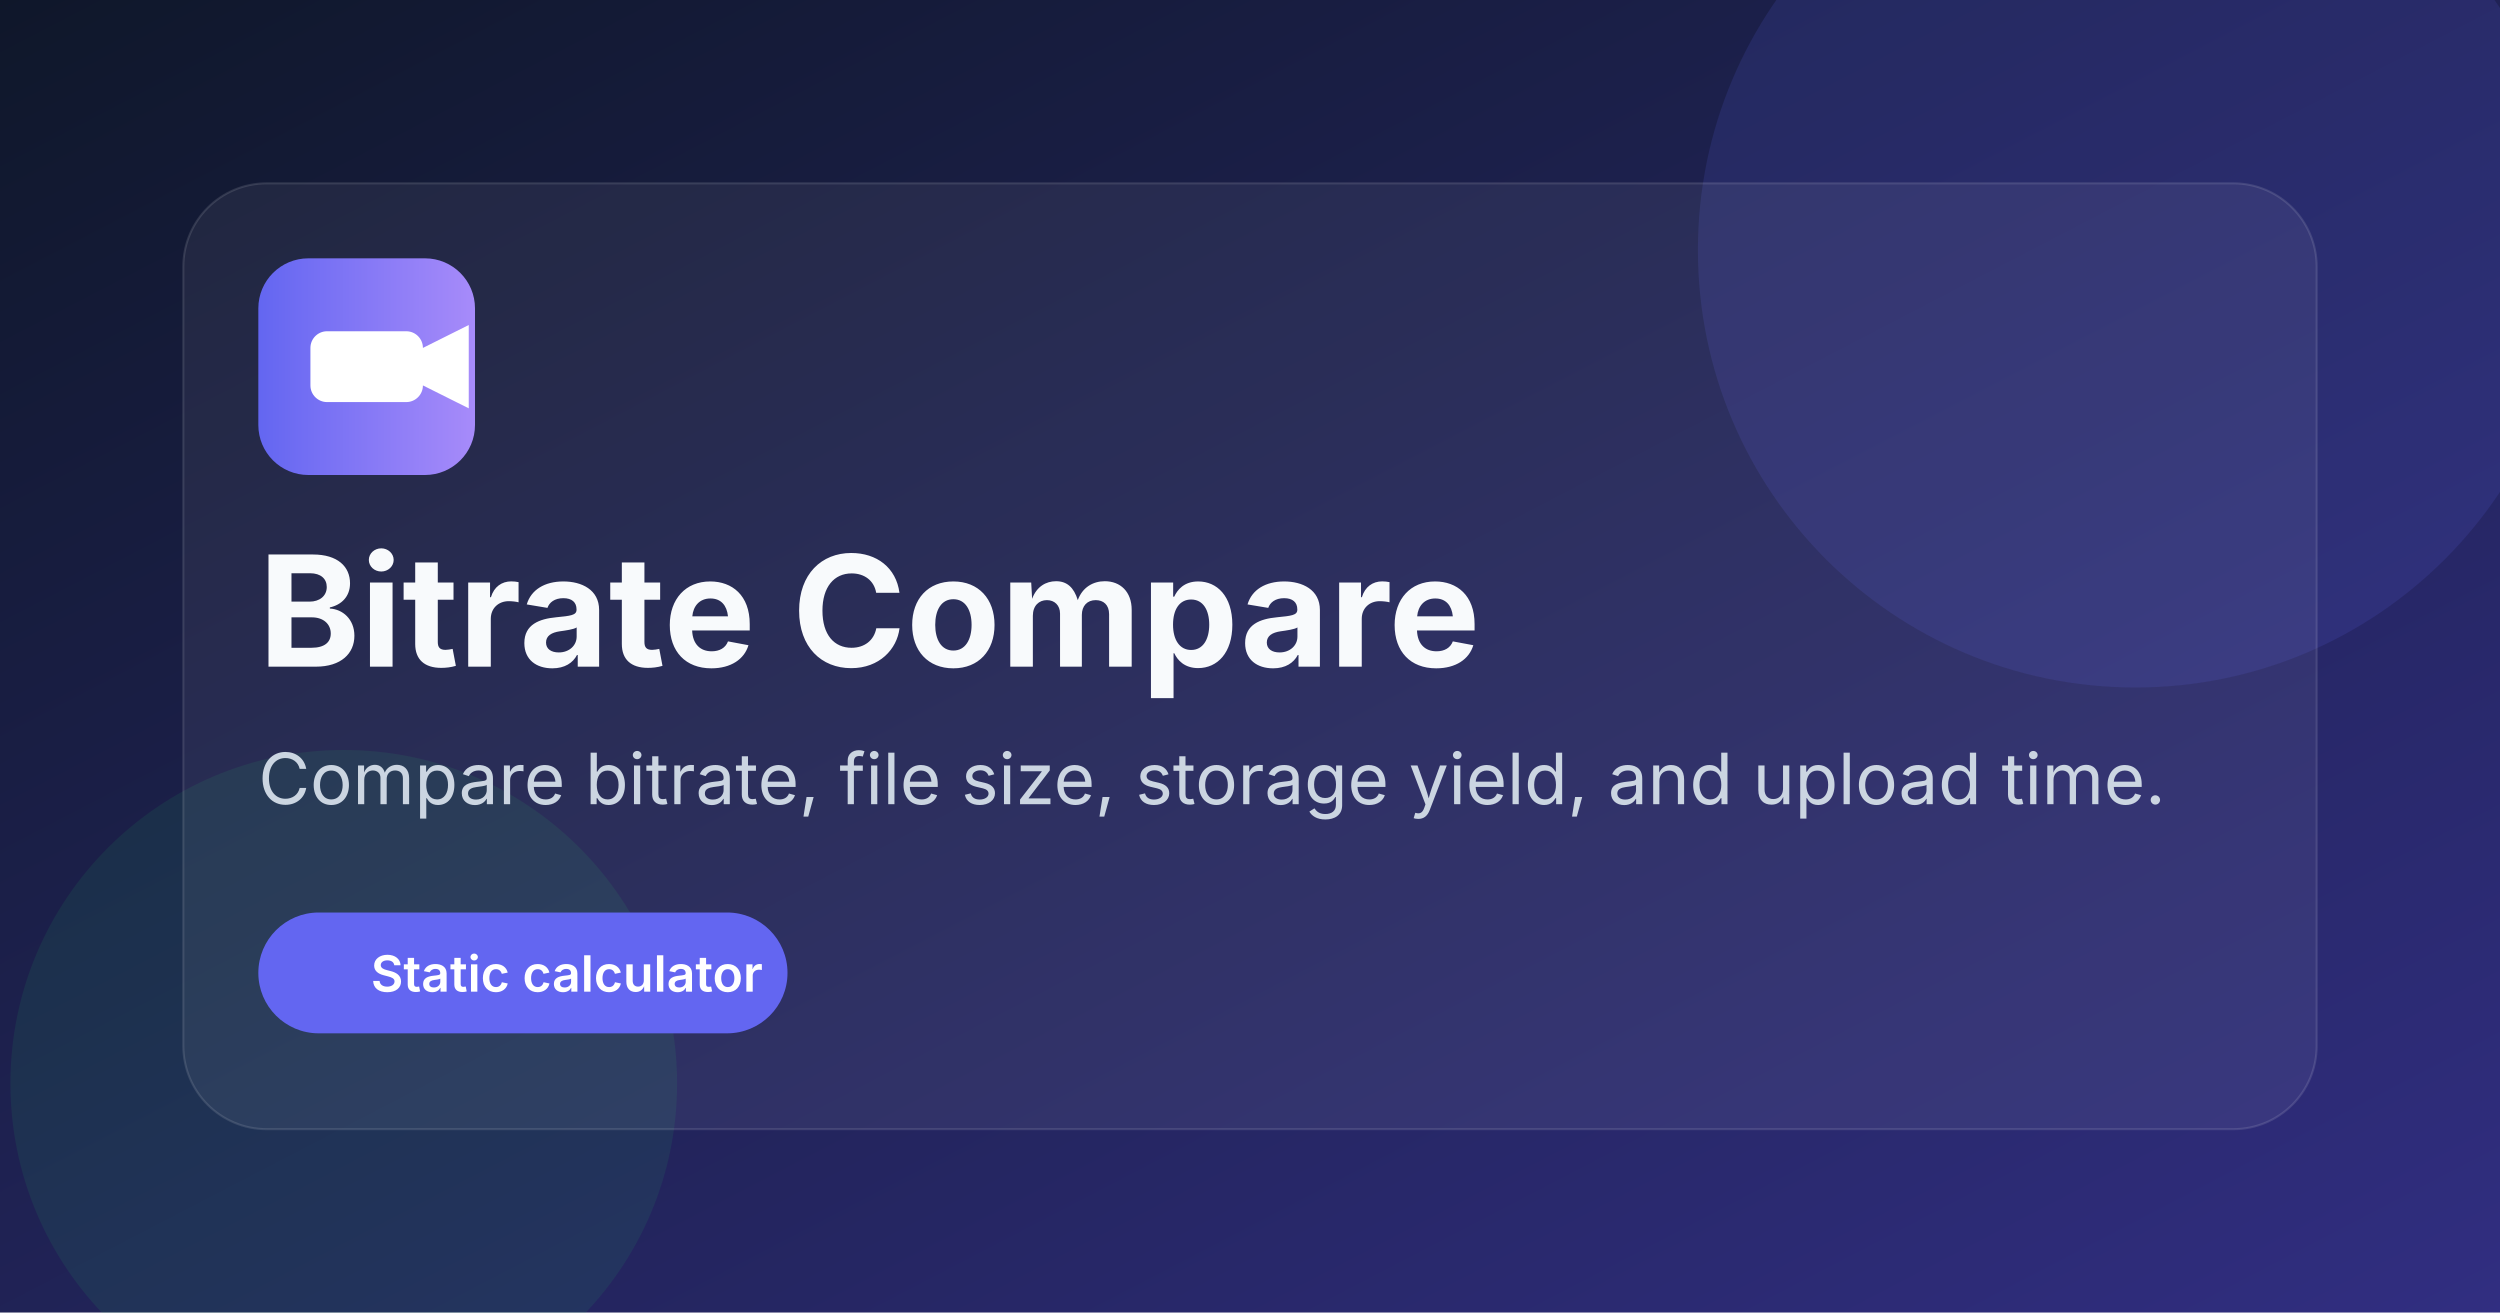
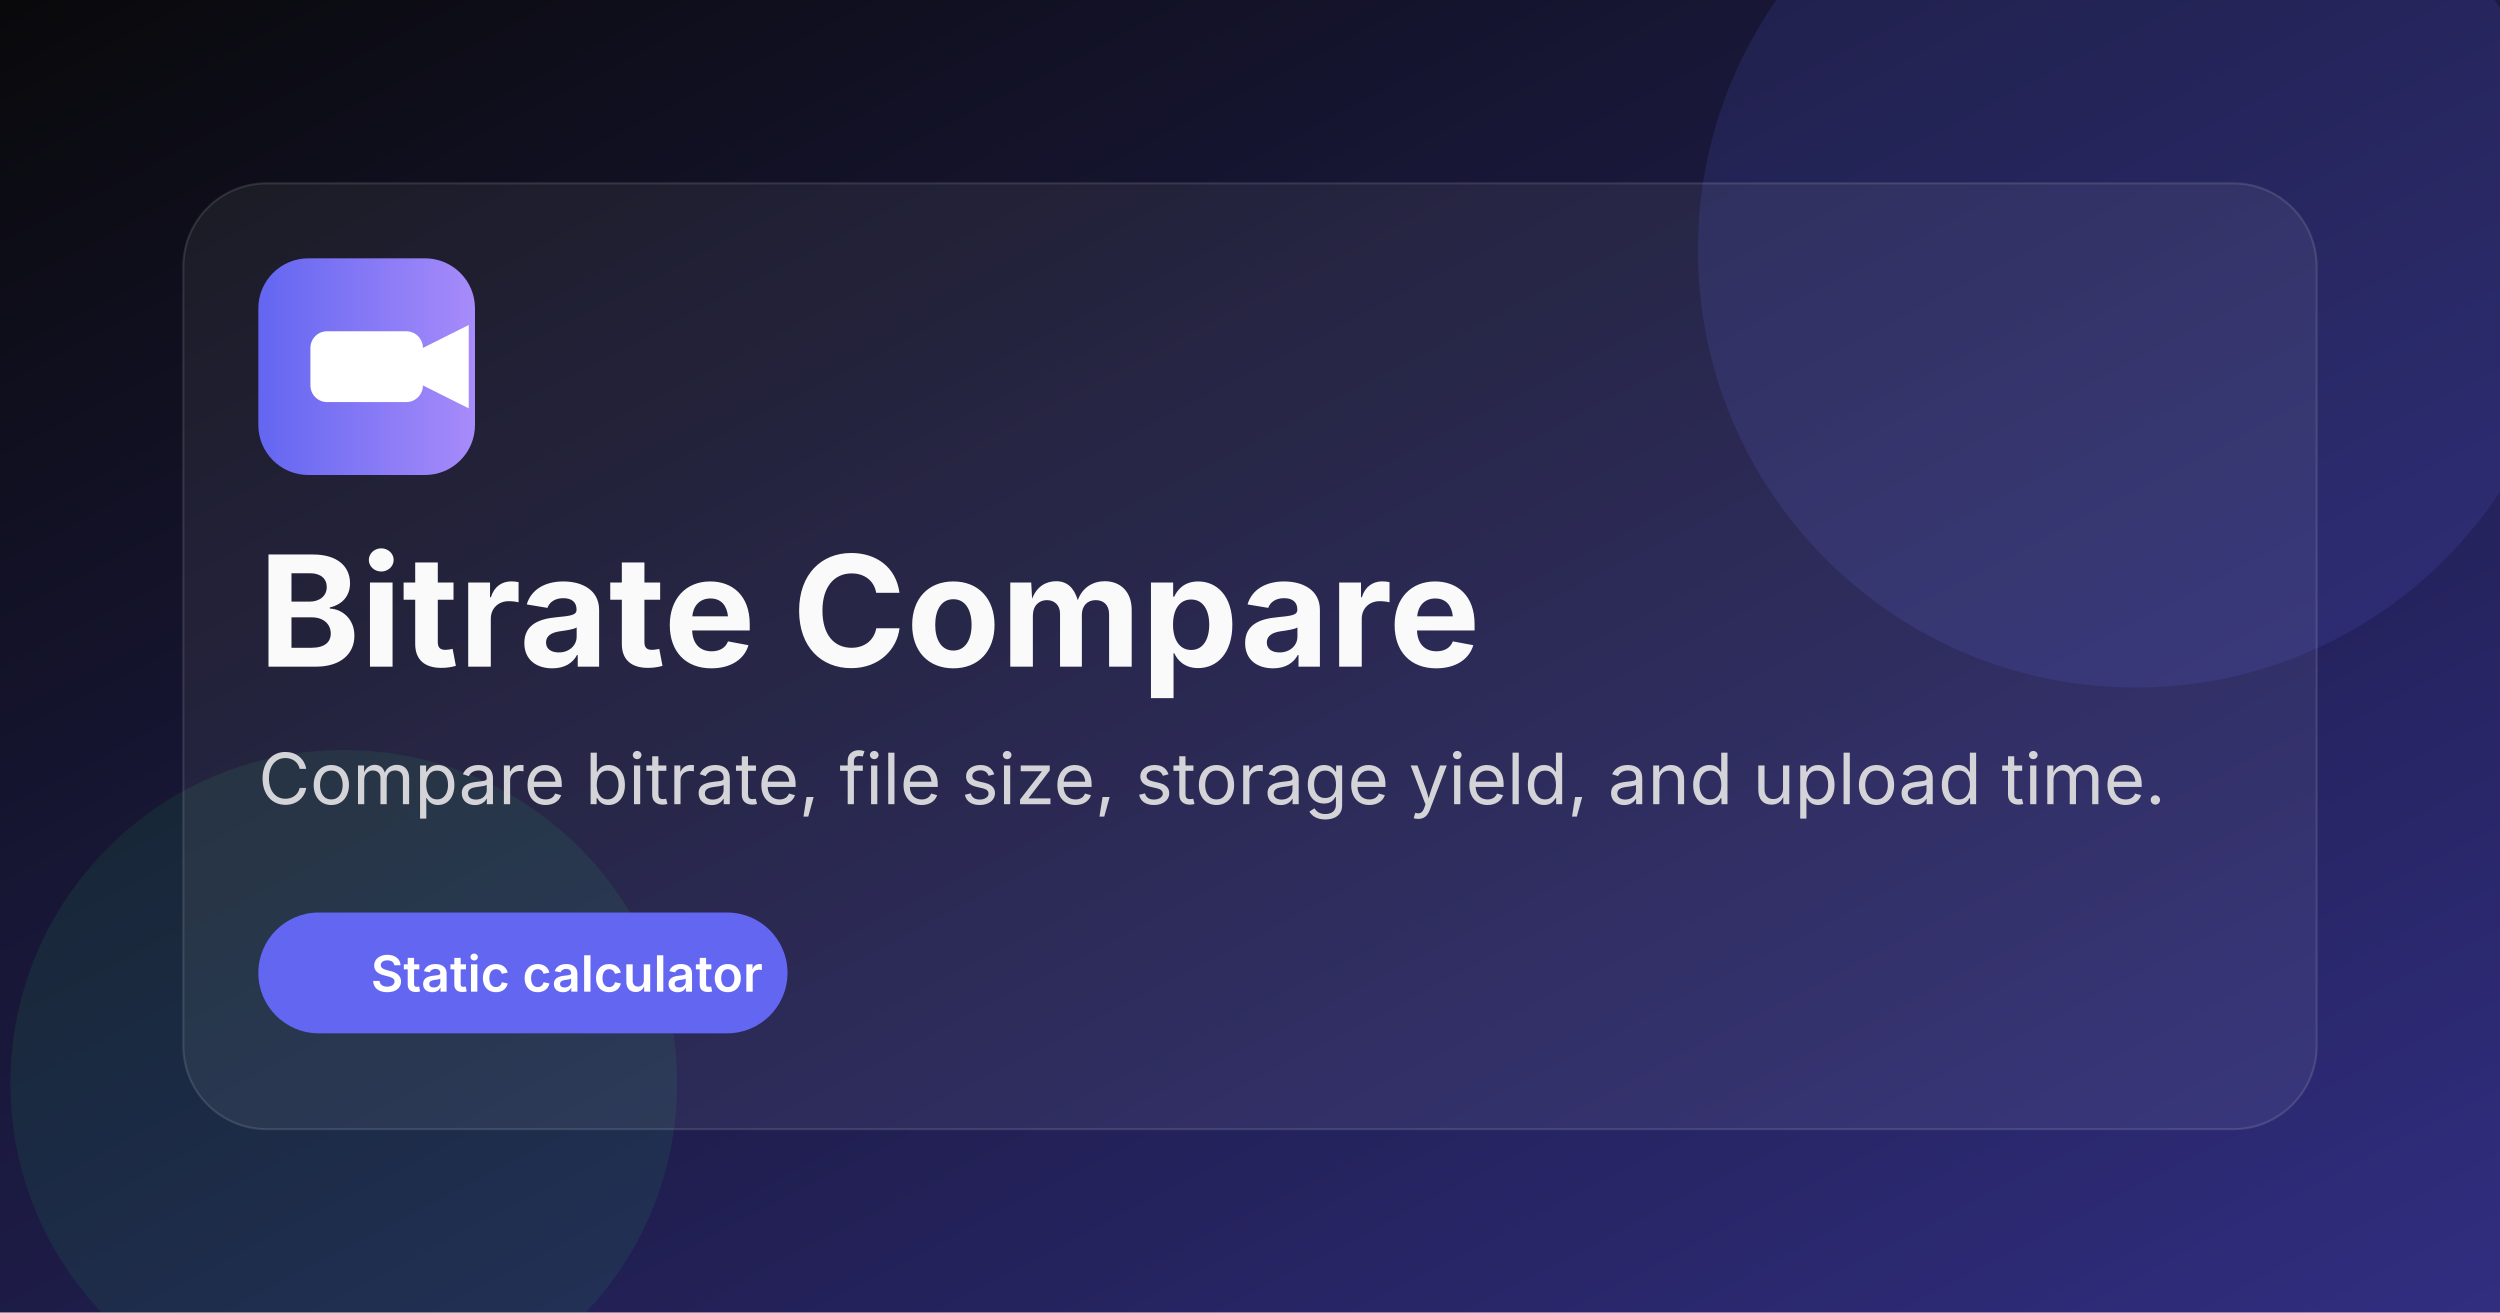
<svg xmlns="http://www.w3.org/2000/svg" viewBox="0 0 1200 630" role="img" aria-labelledby="title desc">
  <defs>
    <linearGradient id="bg" x1="0" y1="0" x2="1" y2="1">
-       <stop offset="0%" stop-color="#0f172a" />
-       <stop offset="100%" stop-color="#312e81" />
+       <stop offset="0%" stop-color="rgb(9, 9, 11)" />
+       <stop offset="100%" stop-color="rgb(49, 46, 129)" />
    </linearGradient>
-     <linearGradient id="accent" x1="0" y1="0" x2="1" y2="0">
-       <stop offset="0%" stop-color="#6366f1" />
-       <stop offset="100%" stop-color="#a78bfa" />
+     <linearGradient id="primaryGradient" x1="0" y1="0" x2="1" y2="0">
+       <stop offset="0%" stop-color="rgb(99, 102, 241)" />
+       <stop offset="100%" stop-color="rgb(167, 139, 250)" />
    </linearGradient>
  </defs>
  <rect width="1200" height="630" fill="url(#bg)" />
-   <circle cx="1025" cy="120" r="210" fill="#6366f1" fill-opacity="0.14" />
-   <circle cx="165" cy="520" r="160" fill="#22c55e" fill-opacity="0.1" />
-   <rect x="88" y="88" width="1024" height="454" rx="40" fill="#ffffff" fill-opacity="0.06" stroke="#ffffff" stroke-opacity="0.12" />
-   <rect x="124" y="124" width="104" height="104" rx="24" fill="url(#accent)" />
-   <path d="M157 159h38a8 8 0 0 1 8 8v18a8 8 0 0 1-8 8h-38a8 8 0 0 1-8-8v-18a8 8 0 0 1 8-8Zm46 8 22-11v40l-22-11Z" fill="#fff" />
-   <text x="124" y="320" fill="#f8fafc" font-family="Inter, Arial, sans-serif" font-size="74" font-weight="700">Bitrate Compare</text>
-   <text x="124" y="386" fill="#cbd5e1" font-family="Inter, Arial, sans-serif" font-size="34">Compare bitrate, file size, storage yield, and upload time.</text>
-   <rect x="124" y="438" width="254" height="58" rx="29" fill="#6366f1" />
-   <text x="178" y="476" fill="#ffffff" font-family="Inter, Arial, sans-serif" font-size="24" font-weight="600">Static calculator</text>
+   <circle cx="1025" cy="120" r="210" fill="rgb(99, 102, 241)" fill-opacity="0.14" />
+   <circle cx="165" cy="520" r="160" fill="rgb(34, 197, 94)" fill-opacity="0.1" />
+   <rect x="88" y="88" width="1024" height="454" rx="40" fill="white" fill-opacity="0.06" stroke="white" stroke-opacity="0.12" />
+   <rect x="124" y="124" width="104" height="104" rx="24" fill="url(#primaryGradient)" />
+   <path d="M157 159h38a8 8 0 0 1 8 8v18a8 8 0 0 1-8 8h-38a8 8 0 0 1-8-8v-18a8 8 0 0 1 8-8Zm46 8 22-11v40l-22-11Z" fill="white" />
+   <text x="124" y="320" fill="rgb(250, 250, 250)" font-family="Inter, Arial, sans-serif" font-size="74" font-weight="700">Bitrate Compare</text>
+   <text x="124" y="386" fill="rgb(212, 212, 216)" font-family="Inter, Arial, sans-serif" font-size="34">Compare bitrate, file size, storage yield, and upload time.</text>
+   <rect x="124" y="438" width="254" height="58" rx="29" fill="rgb(99, 102, 241)" />
+   <text x="178" y="476" fill="white" font-family="Inter, Arial, sans-serif" font-size="24" font-weight="600">Static calculator</text>
</svg>
